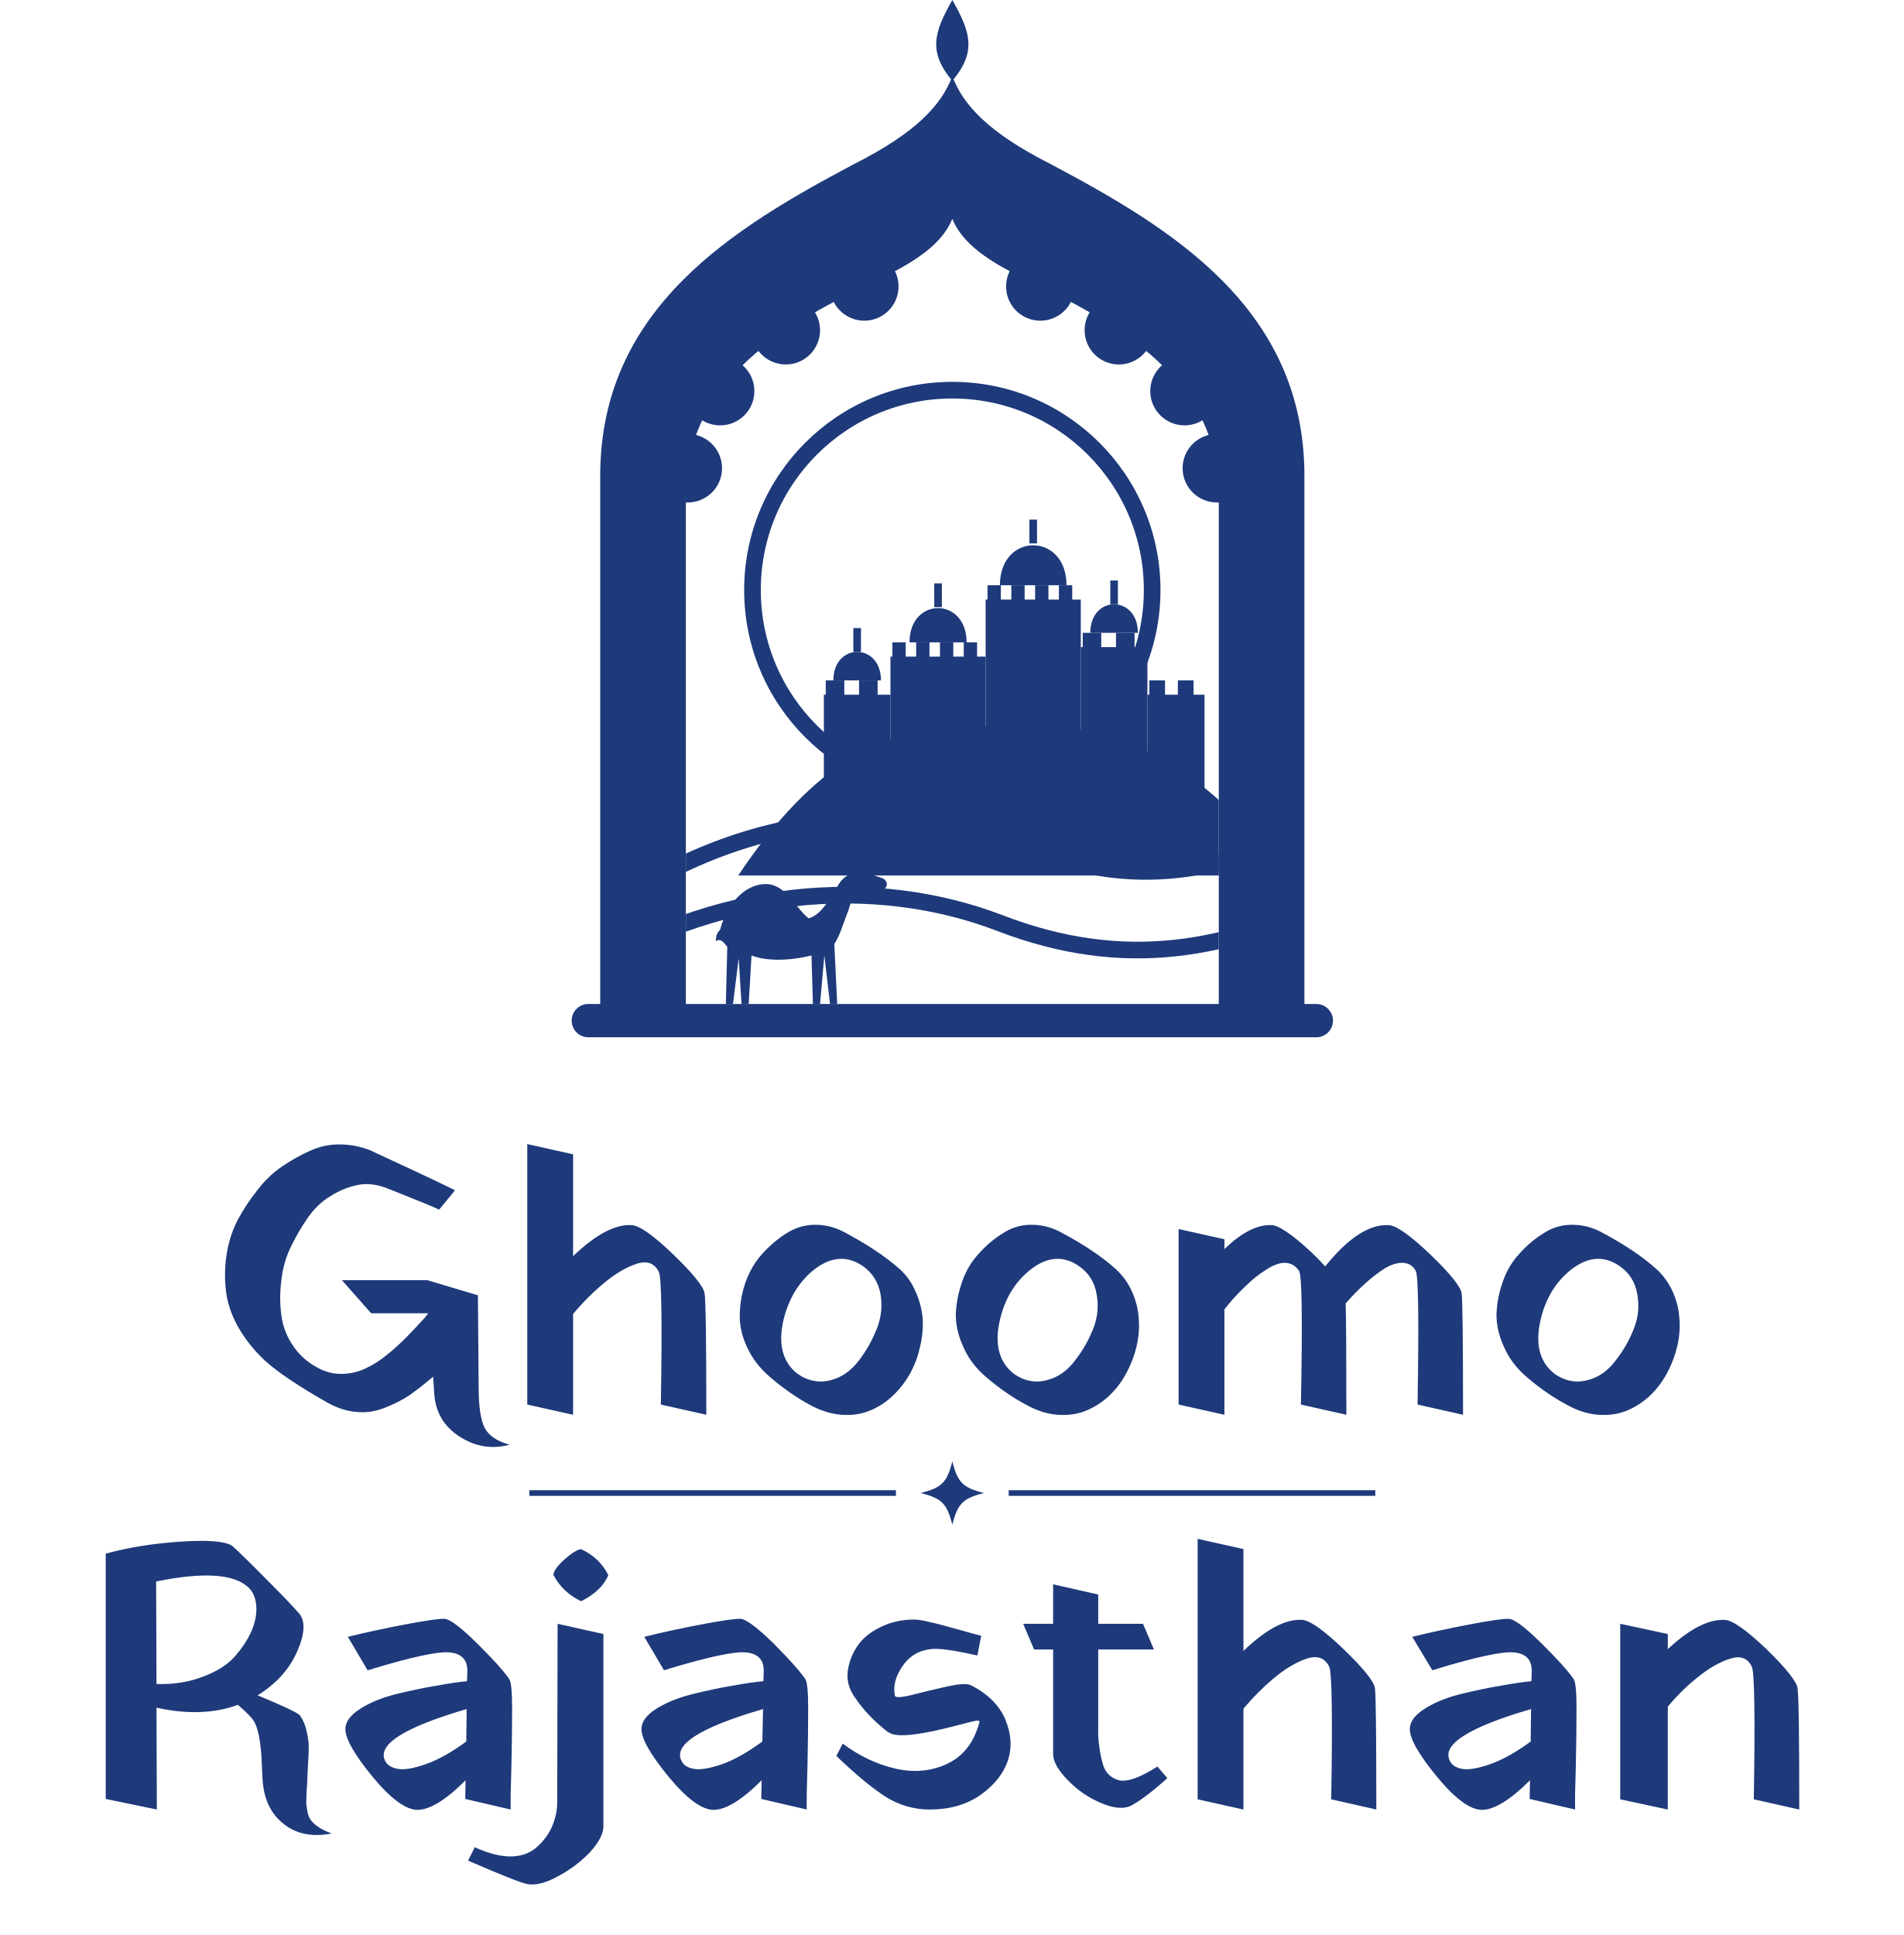
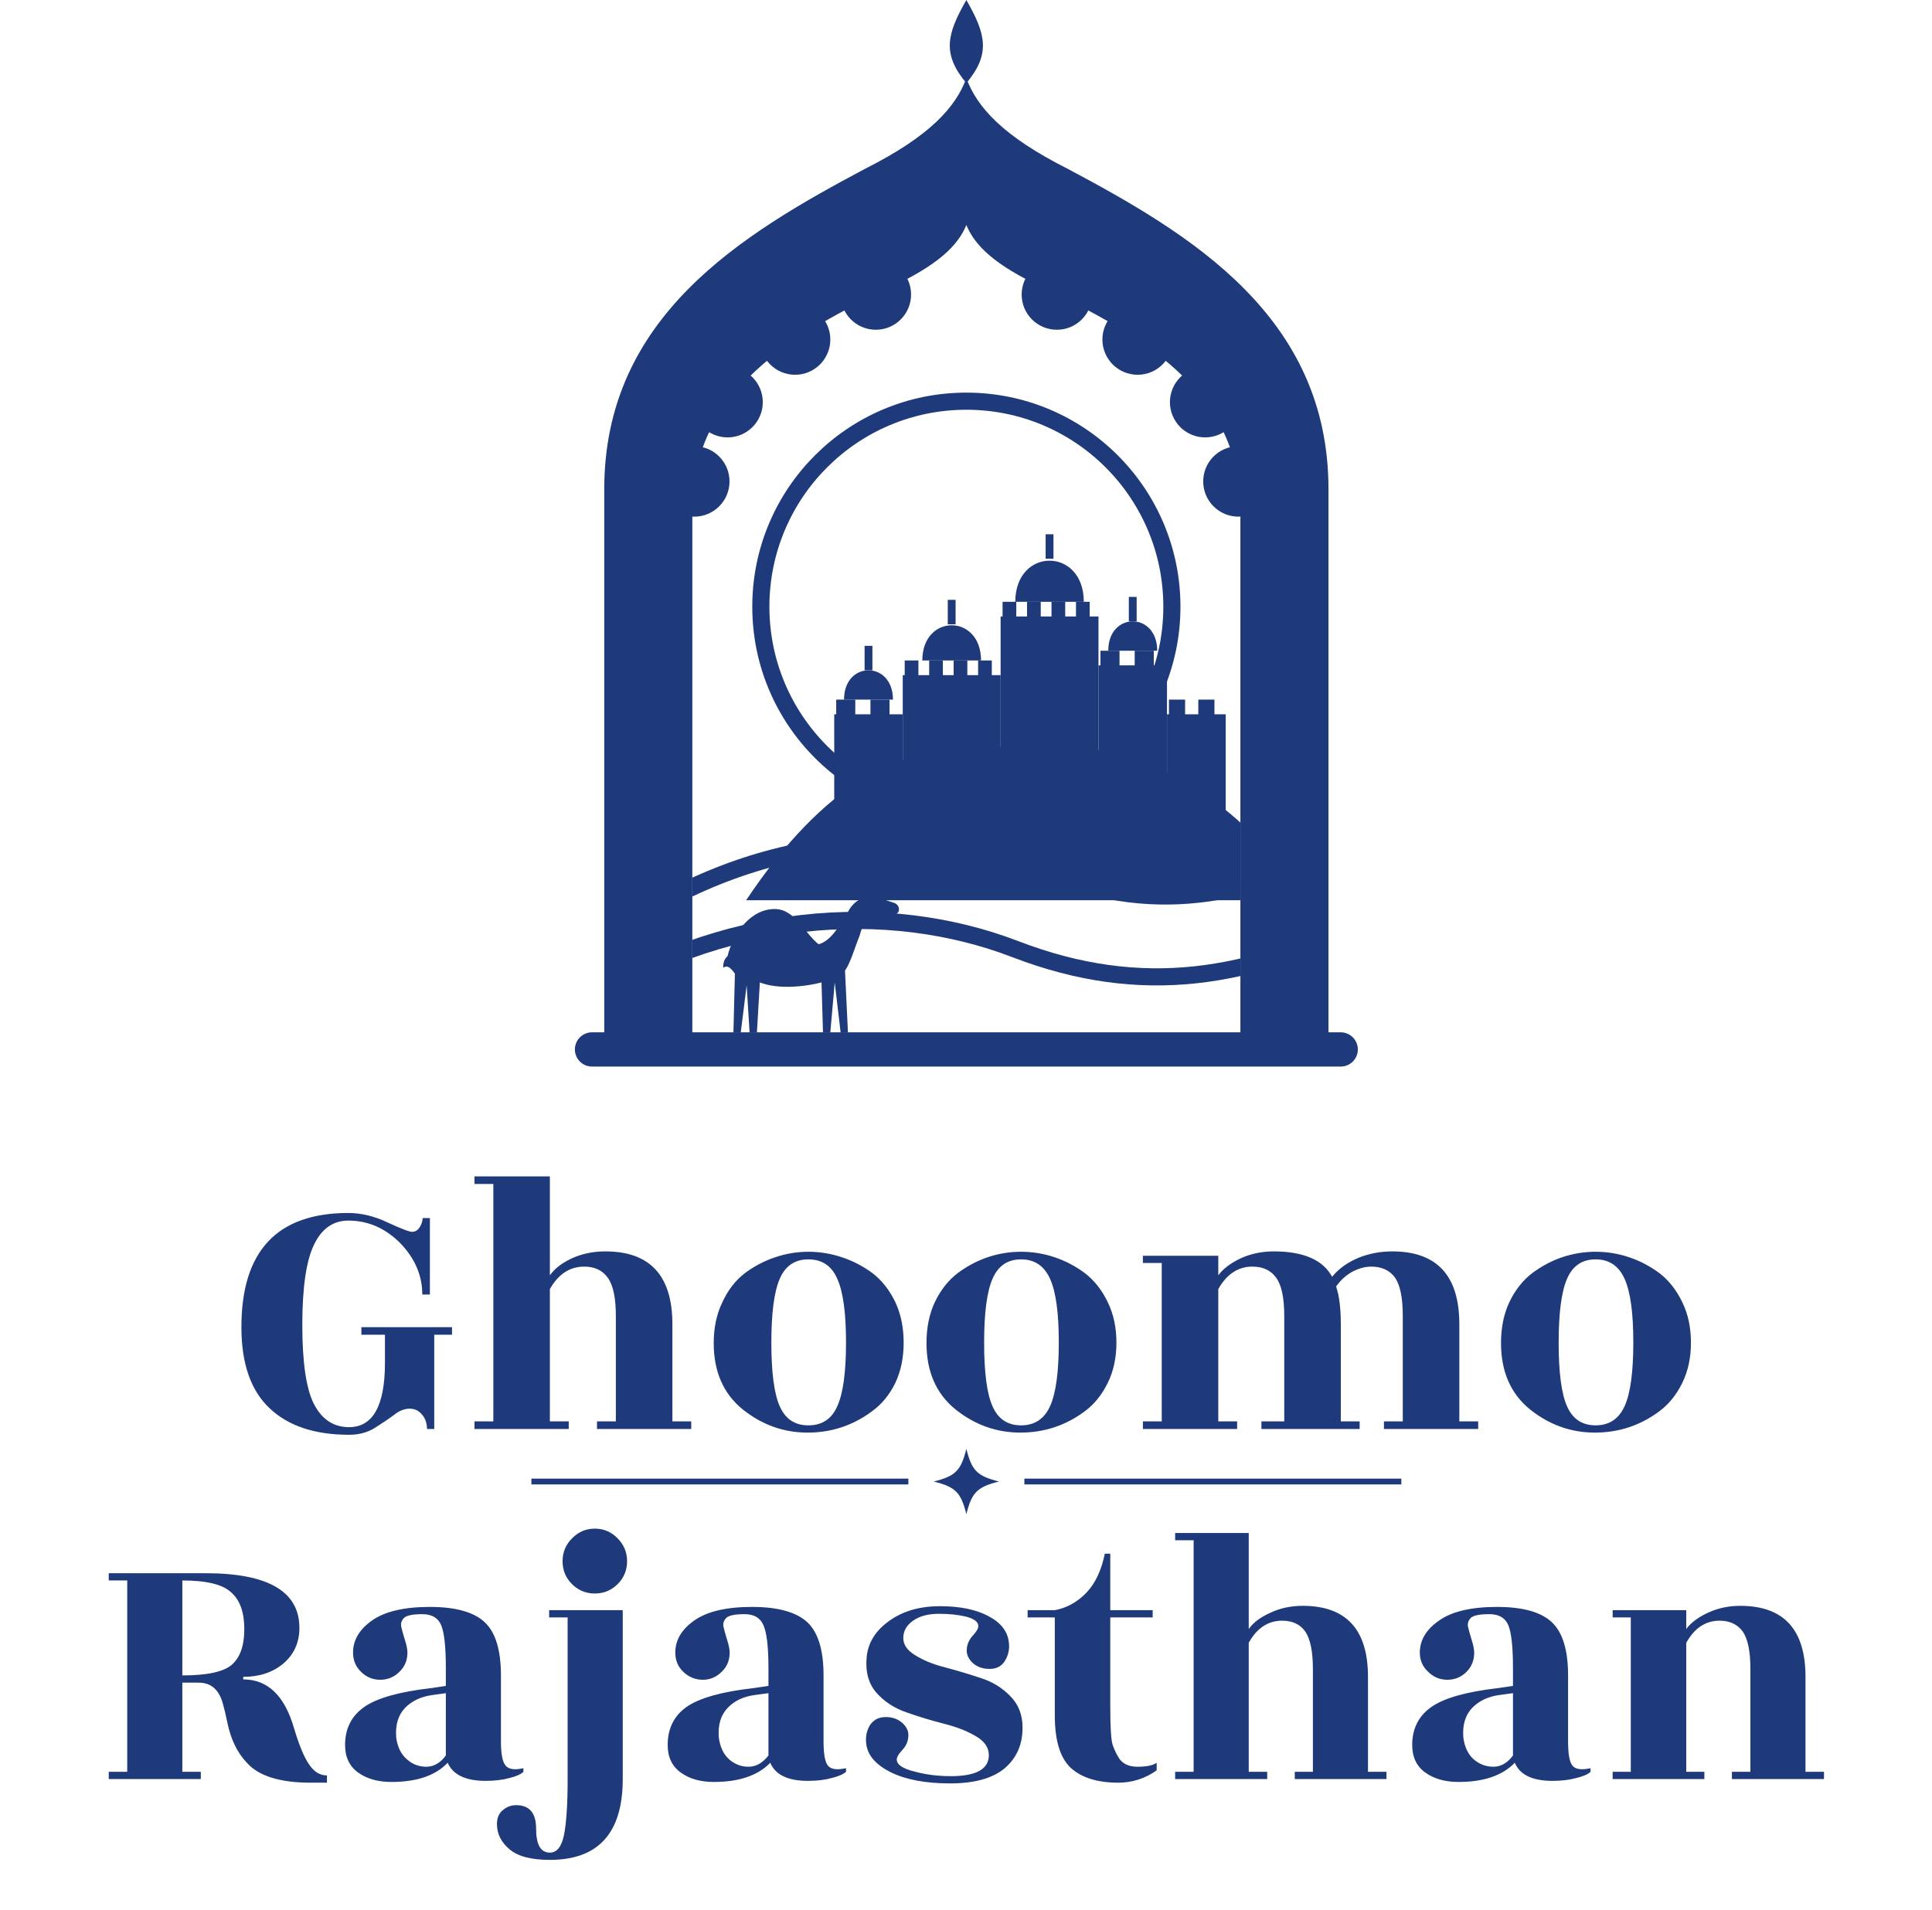
- <svg xmlns="http://www.w3.org/2000/svg" viewBox="0 0 540 549" role="img">
-   <g transform="translate(135.2 0) scale(1.35)">
+ <svg xmlns="http://www.w3.org/2000/svg" viewBox="0 0 533 527" role="img">
+   <g transform="translate(131.6 0) scale(1.35)">
    <defs>
      <clipPath id="win1">
        <path d="M 44 214 L 44 104 C 44 79.6, 65.3 68, 84.3 58.8 C 94.4 54.1, 98.3 50.1, 100 46 C 101.7 50.1, 105.6 54.1, 115.7 58.8 C 134.7 68, 156 79.6, 156 104 L 156 214 Z" />
      </clipPath>
    </defs>
    <g clip-path="url(#win1)">
      <circle cx="100" cy="124" r="42" fill="none" stroke="#1E3A7B" stroke-width="3.5" />
      <g transform="translate(9 0)">
        <path fill="#1E3A7B" d="M 46 184 C 62 160 78 152 92 154 C 104 150 122 152 136 160 C 146 166 154 174 160 184 Z" />
        <rect fill="#1E3A7B" x="64" y="146" width="14" height="30" />
        <rect fill="#1E3A7B" x="64.4" y="143" width="3.9" height="3.2" />
        <rect fill="#1E3A7B" x="71.4" y="143" width="3.9" height="3.2" />
        <rect fill="#1E3A7B" x="78" y="138" width="20" height="38" />
        <rect fill="#1E3A7B" x="78.4" y="135" width="2.8" height="3.2" />
        <rect fill="#1E3A7B" x="83.4" y="135" width="2.8" height="3.2" />
        <rect fill="#1E3A7B" x="88.4" y="135" width="2.8" height="3.2" />
        <rect fill="#1E3A7B" x="93.4" y="135" width="2.8" height="3.2" />
        <rect fill="#1E3A7B" x="98" y="126" width="20" height="50" />
        <rect fill="#1E3A7B" x="98.4" y="123" width="2.8" height="3.2" />
        <rect fill="#1E3A7B" x="103.4" y="123" width="2.8" height="3.2" />
        <rect fill="#1E3A7B" x="108.4" y="123" width="2.8" height="3.2" />
        <rect fill="#1E3A7B" x="113.4" y="123" width="2.8" height="3.2" />
        <rect fill="#1E3A7B" x="118" y="136" width="14" height="40" />
        <rect fill="#1E3A7B" x="118.4" y="133" width="3.9" height="3.2" />
        <rect fill="#1E3A7B" x="125.4" y="133" width="3.9" height="3.2" />
        <rect fill="#1E3A7B" x="132" y="146" width="12" height="30" />
        <rect fill="#1E3A7B" x="132.4" y="143" width="3.3" height="3.2" />
        <rect fill="#1E3A7B" x="138.4" y="143" width="3.3" height="3.2" />
        <path fill="#1E3A7B" d="M 101 123 C 101 111.8 115 111.8 115 123 Z" />
        <rect fill="#1E3A7B" x="107.2" y="109.2" width="1.6" height="5" />
        <path fill="#1E3A7B" d="M 82 135 C 82 125.4 94 125.4 94 135 Z" />
        <rect fill="#1E3A7B" x="87.2" y="122.6" width="1.6" height="5" />
        <path fill="#1E3A7B" d="M 66 143 C 66 135.0 76 135.0 76 143 Z" />
        <rect fill="#1E3A7B" x="70.2" y="132" width="1.6" height="5" />
        <path fill="#1E3A7B" d="M 120 133 C 120 125.0 130 125.0 130 133 Z" />
        <rect fill="#1E3A7B" x="124.2" y="122" width="1.6" height="5" />
        <rect fill="none" x="104" y="138" width="3" height="5.5" rx="1.5" />
        <rect fill="none" x="110" y="138" width="3" height="5.5" rx="1.5" />
        <rect fill="none" x="84" y="152" width="3" height="5.5" rx="1.5" />
        <rect fill="none" x="90" y="152" width="3" height="5.5" rx="1.5" />
        <rect fill="none" x="123" y="148" width="3" height="5.5" rx="1.5" />
        <rect fill="none" x="69" y="158" width="3" height="5.5" rx="1.5" />
      </g>
      <path fill="none" stroke="#1E3A7B" stroke-width="3.5" stroke-linecap="round" d="M 26 192 C 56 170 90 168 116 178 C 140 188 160 182 180 172" />
      <path fill="none" stroke="#1E3A7B" stroke-width="3.5" stroke-linecap="round" d="M 20 206 C 50 186 84 184 110 194 C 136 204 158 200 182 188" />
      <g transform="translate(50 211) scale(0.6)">
        <path fill="#1E3A7B" d="M 2 -26 C 4 -34 10 -42 18 -42 C 25 -42 28 -34 33 -30 C 37 -31 40 -36 43 -41 C 45 -45 49 -47 53 -46 L 59 -44 C 61 -43 61 -40 58 -40 L 53 -40 C 50 -40 48 -37 47 -33 C 45 -28 44 -24 42 -21 L 43 0 L 40.5 0 L 38.5 -17 L 37 0 L 34.5 0 L 34 -17 C 26 -15 18 -15 13 -17 L 12 0 L 9.5 0 L 8.5 -16 L 6.5 0 L 4 0 L 4.5 -20 C 3 -22 2 -23 0.5 -22 C 0.5 -24 1 -25 2 -26 Z" />
      </g>
    </g>
    <circle cx="44.4" cy="98.4" r="6.2" fill="#1E3A7B" stroke="#1E3A7B" stroke-width="2" />
    <circle cx="155.6" cy="98.4" r="6.2" fill="#1E3A7B" stroke="#1E3A7B" stroke-width="2" />
    <circle cx="51.2" cy="82.2" r="6.2" fill="#1E3A7B" stroke="#1E3A7B" stroke-width="2" />
    <circle cx="148.8" cy="82.2" r="6.2" fill="#1E3A7B" stroke="#1E3A7B" stroke-width="2" />
    <circle cx="65" cy="69.4" r="6.2" fill="#1E3A7B" stroke="#1E3A7B" stroke-width="2" />
    <circle cx="135" cy="69.4" r="6.2" fill="#1E3A7B" stroke="#1E3A7B" stroke-width="2" />
    <circle cx="81.5" cy="60.2" r="6.2" fill="#1E3A7B" stroke="#1E3A7B" stroke-width="2" />
    <circle cx="118.5" cy="60.2" r="6.2" fill="#1E3A7B" stroke="#1E3A7B" stroke-width="2" />
    <path fill="#1E3A7B" fill-rule="evenodd" d="M 26 214 L 26 100 C 26 64.7, 54.1 47.9, 79.3 34.5 C 92.6 27.8, 97.8 21.9, 100 16 C 102.2 21.9, 107.4 27.8, 120.7 34.5 C 145.9 47.9, 174 64.7, 174 100 L 174 214 Z M 44 214 L 44 104 C 44 79.6, 65.3 68, 84.3 58.8 C 94.4 54.1, 98.3 50.1, 100 46 C 101.7 50.1, 105.6 54.1, 115.7 58.8 C 134.7 68, 156 79.6, 156 104 L 156 214 Z" />
    <path fill="#1E3A7B" d="M 100 0 C 104 7 105 11 100 17 C 95 11 96 7 100 0 Z" />
    <rect x="20" y="211" width="160" height="7" rx="3.5" fill="#1E3A7B" />
  </g>
-   <path fill="#1E3A7B" transform="translate(58.5 398.4)" d="M46.8 -25.8 38.5 -35.2H62.7L77.1 -30.9Q77.3 -7.9 77.3 -4.9Q77.3 3.3 79 6.7Q80.7 10 86.1 11.5Q78.6 13.5 71.9 9.2Q65.2 4.9 64.7 -3.1L64.4 -7.8Q60.6 -4.6 57.6 -2.5Q54.6 -0.5 50.7 1Q46.8 2.6 42.7 2.2Q38.6 1.9 34.3 -0.5Q22 -7.5 16.5 -12.5Q11.8 -17 8.9 -22.2Q6.1 -27.4 5.6 -32.3Q5 -37.3 5.8 -42.5Q6.6 -47.7 8.9 -52.2Q11.3 -56.7 14.5 -60.7Q17.6 -64.8 21.6 -67.5Q25.6 -70.2 29.7 -72Q33.8 -73.8 38.2 -73.7Q42.5 -73.6 46.4 -72.1Q65 -63.5 70.6 -60.7L66.1 -55.2Q64.6 -56 51.5 -61.2Q46.9 -63 43 -62.2Q39 -61.4 35.2 -59Q31.4 -56.7 28.7 -52.7Q26 -48.8 23.9 -44.4Q21.8 -39.9 21.3 -34.9Q20.7 -30 21.3 -25.5Q21.8 -21 24.3 -17.1Q26.8 -13.1 31 -10.7Q34.5 -8.6 38.2 -8.6Q41.9 -8.6 45.1 -10.1Q48.4 -11.6 51.4 -14.1Q54.5 -16.6 57.1 -19.3Q59.7 -22 62 -24.5Q62.7 -25.4 63 -25.8ZM104.1 -70.9V-42Q113.8 -51.3 120.8 -50.8Q124.2 -50.5 132.5 -42.5Q140.9 -34.4 141.4 -31.5Q141.9 -28.8 141.9 3L129 0.1Q129.6 -35.6 128.4 -37.6Q126.5 -41.3 122 -39.8Q117.6 -38.3 112.9 -34.4Q108.2 -30.5 104.1 -25.6V3L91.1 0.1V-73.8ZM186.3 -39.2Q179.4 -43.9 172 -37.8Q165.9 -32.6 163.8 -23.9Q161.5 -14 167.3 -9Q168.1 -8.4 168.9 -7.9Q173.1 -5.6 177.5 -6.9Q181.9 -8.1 185.2 -12.4Q188.4 -16.6 190.3 -21.5Q192.2 -26.3 191.3 -31.4Q190.3 -36.4 186.3 -39.2ZM196.7 -38.4Q199.7 -35.7 201.3 -31.9Q203 -28.1 203.3 -24.1Q203.5 -20.2 202.5 -16.1Q201.6 -12.1 199.6 -8.5Q197.6 -5 194.6 -2.2Q191.7 0.5 188.1 1.9Q184.6 3.3 180.3 3Q176 2.7 171.5 0.3Q165.7 -2.8 160.1 -7.6Q155.6 -11.4 153.4 -16.3Q151.2 -21.1 151.4 -25.7Q151.5 -30.3 153.1 -34.8Q154.8 -39.4 157.8 -42.7Q160.9 -46.1 164.5 -48.4Q168.2 -50.8 172.4 -50.9Q176.6 -51 180.5 -49.1Q190.6 -43.8 196.7 -38.4ZM247.6 -39.2Q240.8 -43.9 233.4 -37.8Q227.2 -32.6 225.2 -23.9Q222.9 -14 228.7 -9Q229.4 -8.4 230.3 -7.9Q234.4 -5.6 238.8 -6.9Q243.3 -8.1 246.5 -12.4Q249.8 -16.6 251.7 -21.5Q253.6 -26.3 252.6 -31.4Q251.7 -36.4 247.6 -39.2ZM258 -38.4Q261 -35.7 262.7 -31.9Q264.4 -28.1 264.6 -24.1Q264.9 -20.2 263.9 -16.1Q262.9 -12.1 260.9 -8.5Q259 -5 256 -2.2Q253 0.5 249.5 1.9Q246 3.3 241.6 3Q237.3 2.7 232.9 0.3Q227 -2.8 221.4 -7.6Q216.9 -11.4 214.8 -16.3Q212.6 -21.1 212.7 -25.7Q212.9 -30.3 214.5 -34.8Q216.1 -39.4 219.2 -42.7Q222.2 -46.1 225.9 -48.4Q229.5 -50.8 233.7 -50.9Q238 -51 241.9 -49.1Q252 -43.8 258 -38.4ZM288.9 -46.8V-44Q296.3 -51.2 302.5 -50.8Q304.5 -50.6 309 -47.1Q313.5 -43.5 317.5 -39.1Q327.3 -51.3 335.6 -50.8Q338.9 -50.5 347.3 -42.5Q355.7 -34.4 356.2 -31.5Q356.6 -28.8 356.6 3L343.7 0.1Q344.3 -35.7 343.2 -37.8Q342 -40 339.6 -40.1Q337.3 -40.2 334.5 -38.6Q331.8 -36.9 329 -34.4Q326.1 -31.8 323.3 -28.6Q323.5 -22.9 323.5 3L310.6 0.1Q311.3 -35.7 310.1 -37.8Q308.6 -40 306.2 -40.1Q303.9 -40.2 300.8 -38.2Q297.6 -36.2 294.7 -33.3Q291.7 -30.5 288.9 -26.9V3L275.9 0.1V-49.7ZM401 -39.2Q394.2 -43.9 386.8 -37.8Q380.6 -32.6 378.6 -23.9Q376.3 -14 382.1 -9Q382.8 -8.4 383.7 -7.9Q387.8 -5.6 392.2 -6.9Q396.7 -8.1 399.9 -12.4Q403.2 -16.6 405.1 -21.5Q407 -26.3 406 -31.4Q405.1 -36.4 401 -39.2ZM411.4 -38.4Q414.4 -35.7 416.1 -31.9Q417.8 -28.1 418 -24.1Q418.3 -20.2 417.3 -16.1Q416.3 -12.1 414.3 -8.5Q412.4 -5 409.4 -2.2Q406.4 0.5 402.9 1.9Q399.4 3.3 395 3Q390.7 2.7 386.3 0.3Q380.4 -2.8 374.8 -7.6Q370.3 -11.4 368.2 -16.3Q366 -21.1 366.1 -25.7Q366.3 -30.3 367.9 -34.8Q369.5 -39.4 372.6 -42.7Q375.6 -46.1 379.3 -48.4Q382.9 -50.8 387.1 -50.9Q391.4 -51 395.3 -49.1Q405.4 -43.8 411.4 -38.4Z" />
-   <path fill="#1E3A7B" transform="translate(270.2 423.6)" d="M 0 -9 C 1.5 -3 3 -1.5 9 0 C 3 1.5 1.5 3 0 9 C -1.5 3 -3 1.5 -9 0 C -3 -1.5 -1.5 -3 0 -9 Z" />
-   <path fill="#1E3A7B" d="M 150.2 423.6 H 254.2 M 286.2 423.6 H 390.2" stroke="#1E3A7B" stroke-width="1.6" />
-   <path fill="#1E3A7B" transform="translate(22.7 510.4)" d="M49.6 -21.6Q48.7 -23.4 44.8 -26.7Q34.7 -23 21.7 -25.9L21.8 3L7.3 0V-69.6Q16.7 -72.2 28.4 -73Q40.1 -73.8 43.2 -71.8Q46.3 -69 52.9 -62.3Q59.6 -55.6 62.2 -52.6Q64.9 -49.3 61.6 -41.8Q58.3 -34.3 50.4 -29.4Q61.5 -24.8 62.4 -23.7Q63.8 -21.7 64.3 -19.2Q64.9 -16.6 64.9 -14.9Q64.9 -13.1 64.7 -9.9Q64.5 -6.7 64.5 -5.5Q64.5 -4.5 64.3 -2.3Q64.2 -0.2 64.2 0.8Q64.2 1.9 64.5 3.5Q64.8 5.1 65.5 6Q66.2 7 67.7 8Q69.2 9 71.4 9.8Q63.2 11.4 57.8 7.1Q52.3 2.8 51.8 -5.5Q51.8 -6.1 51.6 -9.4Q51.5 -12.6 51.3 -14Q51.2 -15.5 50.8 -17.8Q50.3 -20.2 49.6 -21.6ZM47.8 -60Q41.7 -65.8 21.6 -61.7L21.7 -32.6Q29 -32.4 34.9 -34.7Q40.8 -36.9 43.9 -40.4Q47 -43.9 48.7 -47.7Q50.3 -51.6 50 -54.9Q49.7 -58.2 47.8 -60ZM81.6 -36.5 76 -46Q83.3 -47.8 92.2 -49.5Q101.1 -51.2 103.4 -51.1Q105.7 -51 112.5 -44.3Q119.4 -37.5 121.8 -34Q122.6 -32.8 122.6 -25.6Q122.6 -18.5 122.4 -9.4Q122.1 -0.2 122.2 3L109.3 0L109.4 -5.3Q101 3.1 95.7 3.1Q90.7 3 83 -6.3Q75.3 -15.7 75.3 -19.8Q75.3 -23 79.7 -25.7Q84 -28.4 90.3 -29.9Q96.6 -31.4 101.5 -32.2Q106.4 -33.1 109.8 -33.4L109.9 -36.2Q110 -41.2 104.6 -41.6Q99.6 -41.9 83.6 -37.1H83.5L83.4 -37H83.3H83.2L83.1 -36.9H83H82.9L82.8 -36.8H82.7H82.6L82.5 -36.7H82.4H82.3H82.2L82.1 -36.6H82H81.8L81.7 -36.5ZM86.8 -10.4Q87.8 -8.9 90.4 -8.5Q93 -8.1 98.2 -9.9Q103.5 -11.8 109.6 -16.3L109.7 -25.5Q82.3 -17.5 86.8 -10.4ZM142.2 -56.1Q136.9 -58.6 134.3 -63.6Q134.5 -65.3 137.4 -67.9Q140.3 -70.5 142.1 -70.9Q147.4 -68.5 149.9 -63.5Q148.1 -59.1 142.2 -56.1ZM148.5 -46.8V7.8Q148.5 10.9 144.7 15.1Q140.8 19.2 135.5 22Q130.2 24.9 126.7 24.1Q124.2 23.6 110.1 17.5L112 13.7Q118.2 16.5 122.7 16.3Q127.1 16.1 129.9 13.4Q132.8 10.7 134.1 7.4Q135.4 4.2 135.4 0.8L135.5 -49.7ZM165.7 -36.5 160.1 -46Q167.3 -47.8 176.2 -49.5Q185.1 -51.2 187.4 -51.1Q189.7 -51 196.6 -44.3Q203.4 -37.5 205.8 -34Q206.6 -32.8 206.6 -25.6Q206.6 -18.5 206.4 -9.4Q206.1 -0.2 206.2 3L193.3 0L193.4 -5.3Q185 3.1 179.7 3.1Q174.7 3 167 -6.3Q159.3 -15.7 159.3 -19.8Q159.3 -23 163.7 -25.7Q168.1 -28.4 174.4 -29.9Q180.6 -31.4 185.5 -32.2Q190.4 -33.1 193.9 -33.4L194 -36.2Q194.1 -41.2 188.7 -41.6Q183.7 -41.9 167.6 -37.1H167.5L167.4 -37H167.3H167.2L167.1 -36.9H167H166.9L166.8 -36.8H166.7H166.6L166.5 -36.7H166.4H166.3H166.2L166.1 -36.6H166H165.9L165.8 -36.5ZM170.9 -10.4Q171.8 -8.9 174.4 -8.5Q177 -8.1 182.3 -9.9Q187.5 -11.8 193.6 -16.3L193.8 -25.5Q166.3 -17.5 170.9 -10.4ZM255.7 -46.3 254.6 -40.7Q244.5 -43 241.3 -42.5Q236.2 -41.9 233.3 -37.6Q230.4 -33.3 231.2 -29.3Q231.4 -28.4 236 -29.5Q240.6 -30.7 246 -31.9Q251.4 -33.1 252.9 -32.2Q260.1 -28.5 262.6 -22.4Q265.1 -16.2 263.2 -10.7Q261.2 -5.1 255.3 -1Q249.4 3 241.1 3Q234.2 3 228.3 -0.8Q222.5 -4.6 214.6 -12.2L216.4 -15.7Q223.5 -10.4 231.4 -8.6Q239.3 -6.8 246.1 -10Q252.9 -13.2 255.2 -21.8Q255.3 -22.3 254.3 -22.2Q253.1 -22 248.6 -20.8Q234.1 -17 230.2 -18.5L229.2 -19Q223.5 -23.4 220 -28.6Q217.4 -32.1 217.8 -36.1Q218.3 -40 220.5 -43.3Q222.7 -46.6 227 -48.7Q231.4 -50.9 236.6 -50.9Q238.2 -50.9 241 -50.2Q243.9 -49.6 249.1 -48.1Q254.4 -46.6 255.7 -46.3ZM270.7 -42.4 267.6 -49.7H276.1V-60.9L288.9 -58V-49.7H301.6L304.7 -42.4H288.9V-29.2Q288.9 -28.1 288.9 -25.8Q288.9 -23 288.9 -20.2Q288.8 -17.4 289.2 -14.9Q289.5 -12.4 290.1 -10.3Q290.6 -8.2 291.8 -7Q293.1 -5.7 294.8 -5.3Q296.6 -4.9 299.4 -5.9Q302.1 -6.9 305.7 -9.2L308.5 -5.9Q302.4 -0.4 298.4 1.8Q295.3 3.5 289.8 1.2Q284.3 -1.1 280.2 -5.4Q276.1 -9.6 276.1 -12.7V-42.4ZM330.1 -70.9V-42Q339.8 -51.3 346.8 -50.8Q350.2 -50.5 358.5 -42.5Q366.9 -34.4 367.4 -31.5Q367.8 -28.8 367.8 3L355 0.1Q355.6 -35.6 354.4 -37.6Q352.5 -41.3 348 -39.8Q343.6 -38.3 338.9 -34.4Q334.2 -30.5 330.1 -25.6V3L317.1 0.1V-73.8ZM383.7 -36.5 378 -46Q385.3 -47.8 394.2 -49.5Q403.1 -51.2 405.4 -51.1Q407.7 -51 414.5 -44.3Q421.4 -37.5 423.8 -34Q424.6 -32.8 424.6 -25.6Q424.6 -18.5 424.4 -9.4Q424.1 -0.2 424.2 3L411.3 0L411.4 -5.3Q403 3.1 397.7 3.1Q392.7 3 385 -6.3Q377.3 -15.7 377.3 -19.8Q377.3 -23 381.7 -25.7Q386 -28.4 392.3 -29.9Q398.6 -31.4 403.5 -32.2Q408.4 -33.1 411.8 -33.4L411.9 -36.2Q412 -41.2 406.6 -41.6Q401.6 -41.9 385.6 -37.1H385.5L385.4 -37H385.3H385.2L385.1 -36.9H385H384.9L384.8 -36.8H384.7H384.6L384.5 -36.7H384.4H384.3H384.2L384.1 -36.6H384H383.9L383.8 -36.5ZM388.9 -10.4Q389.8 -8.9 392.4 -8.5Q395 -8.1 400.2 -9.9Q405.5 -11.8 411.6 -16.3L411.7 -25.5Q384.3 -17.5 388.9 -10.4ZM450.5 -46.8V-42.5Q459.8 -51.2 466.8 -50.8Q470.1 -50.5 478.5 -42.5Q486.8 -34.4 487.3 -31.5Q487.8 -28.8 487.8 3L474.9 0.1Q475.5 -35.6 474.3 -37.6Q472.5 -41.2 468.2 -39.8Q463.8 -38.4 459.2 -34.7Q454.6 -31.1 450.5 -26.2V3L437 0.1V-49.7Z" />
+   <path fill="#1E3A7B" transform="translate(63.5 394.3)" d="M32.8 1.6Q18.6 1.6 10.9 -5.7Q3.1 -13 3.1 -28.1Q3.1 -59.6 32.6 -59.6Q37.9 -59.6 43.4 -57Q49 -54.4 50.2 -54.4Q51.5 -54.4 52.3 -55.7Q53.1 -57 53.1 -58.2H55.1V-37.1H53Q53 -45 46.9 -51.3Q40.7 -57.5 32.6 -57.5Q26.3 -57.5 23.1 -50.8Q19.9 -44.1 19.9 -28.7Q19.9 -13.2 23.1 -6.9Q26.4 -0.5 32.8 -0.5Q42.7 -0.5 42.7 -18.3V-26H36.2V-28.1H61.2V-26H56.3V0H54.3Q54.3 -2.4 52.9 -4Q51.6 -5.6 49.5 -5.6Q47.3 -5.6 45.1 -3.8Q42.8 -2.1 39.9 -0.3Q36.9 1.6 32.8 1.6ZM122 -2.1H127.2V0H101.2V-2.1H106.4V-31.2Q106.4 -38.6 104.2 -41.7Q102 -44.8 97.7 -44.8Q91.7 -44.8 88.2 -38.6V-2.1H93.4V0H67.4V-2.1H72.6V-67.6H67.4V-69.7H88.2V-42.4Q90.2 -45.2 94.3 -47.1Q98.5 -49 103.5 -49Q122 -49 122 -28.9ZM151.6 -6.3Q153.9 -1 159.5 -1Q165.2 -1 167.5 -6.3Q169.9 -11.6 169.9 -23.9Q169.9 -36.1 167.5 -41.4Q165.2 -46.8 159.5 -46.8Q153.9 -46.8 151.6 -41.4Q149.3 -36.1 149.3 -23.8Q149.3 -11.5 151.6 -6.3ZM133.4 -23.7Q133.4 -30.1 135.8 -35Q138.1 -40 142 -43Q145.9 -45.9 150.4 -47.4Q154.9 -48.9 159.5 -48.9Q164.2 -48.9 168.7 -47.4Q173.3 -45.9 177.2 -43Q181.1 -40 183.5 -35Q185.8 -30.1 185.8 -23.8Q185.8 -17.6 183.5 -12.7Q181.1 -7.8 177.1 -4.9Q169.2 1 159.3 1Q149.4 1 141.4 -5.4Q133.4 -11.9 133.4 -23.7ZM210.3 -6.3Q212.6 -1 218.2 -1Q223.8 -1 226.2 -6.3Q228.6 -11.6 228.6 -23.9Q228.6 -36.1 226.2 -41.4Q223.8 -46.8 218.2 -46.8Q212.6 -46.8 210.3 -41.4Q208 -36.1 208 -23.8Q208 -11.5 210.3 -6.3ZM192.1 -23.7Q192.1 -30.1 194.4 -35Q196.8 -40 200.7 -43Q204.6 -45.9 209 -47.4Q213.5 -48.9 218.2 -48.9Q222.9 -48.9 227.4 -47.4Q231.9 -45.9 235.8 -43Q239.7 -40 242.1 -35Q244.5 -30.1 244.5 -23.8Q244.5 -17.6 242.1 -12.7Q239.7 -7.8 235.8 -4.9Q227.9 1 218 1Q208.1 1 200.1 -5.4Q192.1 -11.9 192.1 -23.7ZM339.1 -2.1H344.3V0H318.3V-2.1H323.5V-31.2Q323.5 -38.6 321.4 -41.7Q319.2 -44.8 314.8 -44.8Q312.3 -44.8 309.6 -43.4Q306.9 -41.9 305.1 -39.3Q306.4 -35.6 306.4 -28.9V-2.1H311.6V0H284.5V-2.1H290.8V-31.2Q290.8 -38.6 288.6 -41.7Q286.4 -44.8 282 -44.8Q276.1 -44.8 272.6 -38.6V-2.1H277.8V0H251.8V-2.1H257V-45.8H251.8V-47.8H272.6V-42.4Q274.6 -45.1 278.8 -47.1Q283 -49 287.9 -49Q300.2 -49 304 -42Q306.7 -45.3 311.2 -47.2Q315.6 -49 320.6 -49Q339.1 -49 339.1 -28.9ZM368.8 -6.3Q371.1 -1 376.7 -1Q382.3 -1 384.7 -6.3Q387.1 -11.6 387.1 -23.9Q387.1 -36.1 384.7 -41.4Q382.3 -46.8 376.7 -46.8Q371.1 -46.8 368.8 -41.4Q366.5 -36.1 366.5 -23.8Q366.5 -11.5 368.8 -6.3ZM350.6 -23.7Q350.6 -30.1 352.9 -35Q355.3 -40 359.2 -43Q363.1 -45.9 367.5 -47.4Q372 -48.9 376.7 -48.9Q381.4 -48.9 385.9 -47.4Q390.4 -45.9 394.3 -43Q398.2 -40 400.6 -35Q403 -30.1 403 -23.8Q403 -17.6 400.6 -12.7Q398.2 -7.8 394.3 -4.9Q386.4 1 376.5 1Q366.6 1 358.6 -5.4Q350.6 -11.9 350.6 -23.7Z" />
+   <path fill="#1E3A7B" transform="translate(266.6 408.8)" d="M 0 -9 C 1.5 -3 3 -1.5 9 0 C 3 1.5 1.5 3 0 9 C -1.5 3 -3 1.5 -9 0 C -3 -1.5 -1.5 -3 0 -9 Z" />
+   <path fill="#1E3A7B" d="M 146.6 408.8 H 250.6 M 282.6 408.8 H 386.6" stroke="#1E3A7B" stroke-width="1.6" />
+   <path fill="#1E3A7B" transform="translate(27.0 490.9)" d="M23.3 -54.8V-28.6Q33.5 -28.6 36.9 -31.5Q40.4 -34.5 40.4 -41.4Q40.4 -48.3 36.8 -51.5Q33.3 -54.8 23.3 -54.8ZM63.2 1H58.7Q46 1 41.1 -4.5Q37.1 -8.7 35.7 -15.7Q35.1 -18.7 34.4 -21.1Q32.8 -26.6 27.8 -26.6H23.3V-2H28.4V0H3V-2H8.1V-54.8H3V-56.8H29.7Q55.6 -56.8 55.6 -41.7Q55.6 -35.7 51.2 -31.9Q46.8 -28.2 40.1 -28.2V-27.5Q50.2 -27.5 54.1 -14.1Q56.2 -7 58.3 -4Q60.3 -1 63.2 -1ZM107 0.5Q98.7 0.5 96.5 -4.5Q91.5 0.8 81 0.8Q75.4 0.8 71.8 -1.8Q68.2 -4.4 68.2 -9.4Q68.2 -16.2 73.5 -19.9Q78.8 -23.6 92 -25.1L96 -25.7V-30.6Q96 -39.4 94.7 -42.5Q93.4 -45.5 89.5 -45.5Q85.6 -45.5 84.5 -44.5Q83.4 -43.4 83.7 -42Q84 -40.7 84.7 -38.4Q85.4 -36.2 85.4 -34.9Q85.4 -31.7 83.2 -29.6Q81 -27.4 77.9 -27.4Q74.8 -27.4 72.6 -29.6Q70.4 -31.7 70.4 -34.9Q70.4 -40.1 75.7 -43.8Q81 -47.5 91.6 -47.5Q102.2 -47.5 106.7 -43.3Q111.2 -39.1 111.2 -28.6V-10.3Q111.2 -5 112.6 -3.6Q113.9 -2.2 117.4 -3V-2Q116.4 -1 113.6 -0.3Q110.7 0.5 107 0.5ZM96 -6.5V-23.7L92.4 -23.2Q87.7 -22.6 84.8 -19.7Q81.9 -16.7 82.3 -11.5Q82.8 -7.6 85.2 -5.5Q87.5 -3.4 90.6 -3.4Q93.7 -3.4 96 -6.5ZM129.6 0V-44.6H124.5V-46.6H144.8V0Q144.8 22.3 124.7 22.3Q117 22.3 113.6 19.4Q110.1 16.5 110.1 12.4Q110.1 9.9 111.7 8.6Q113.3 7.2 115.4 7.2Q120.9 7.2 120.9 13.7Q120.9 20.3 124.7 20.3Q127.6 20.3 128.6 15.4Q129.6 10.4 129.6 0ZM137.1 -69.1Q140.8 -69.1 143.4 -66.4Q146 -63.8 146 -60.1Q146 -56.4 143.4 -53.8Q140.8 -51.2 137.1 -51.2Q133.4 -51.2 130.8 -53.8Q128.2 -56.4 128.2 -60.1Q128.2 -63.8 130.8 -66.4Q133.4 -69.1 137.1 -69.1ZM195.9 0.5Q187.6 0.5 185.5 -4.5Q180.4 0.8 169.9 0.8Q164.4 0.8 160.8 -1.8Q157.2 -4.4 157.2 -9.4Q157.2 -16.2 162.4 -19.9Q167.7 -23.6 180.9 -25.1L185 -25.7V-30.6Q185 -39.4 183.6 -42.5Q182.3 -45.5 178.4 -45.5Q174.5 -45.5 173.4 -44.5Q172.3 -43.4 172.6 -42Q172.9 -40.7 173.6 -38.4Q174.3 -36.2 174.3 -34.9Q174.3 -31.7 172.1 -29.6Q169.9 -27.4 166.9 -27.4Q163.8 -27.4 161.5 -29.6Q159.3 -31.7 159.3 -34.9Q159.3 -40.1 164.6 -43.8Q169.9 -47.5 180.5 -47.5Q191.1 -47.5 195.7 -43.3Q200.2 -39.1 200.2 -28.6V-10.3Q200.2 -5 201.5 -3.6Q202.8 -2.2 206.4 -3V-2Q205.3 -1 202.5 -0.3Q199.7 0.5 195.9 0.5ZM185 -6.5V-23.7L181.3 -23.2Q176.6 -22.6 173.8 -19.7Q170.9 -16.7 171.3 -11.5Q171.8 -7.6 174.1 -5.5Q176.4 -3.4 179.5 -3.4Q182.6 -3.4 185 -6.5ZM235.3 -0.8Q245.8 -0.8 245.8 -6.6Q245.8 -9.8 242.1 -11.9Q238.5 -14 233.3 -15.3Q228.2 -16.6 223.1 -18.4Q218.1 -20.1 214.8 -23.8Q211.5 -27.6 212.1 -33.7Q212.7 -39.7 218.4 -43.7Q224 -47.7 232.3 -47.7Q240.5 -47.7 245.6 -45Q250.7 -42.4 251.3 -37.9Q251.7 -35.2 250.4 -32.9Q249.1 -30.5 246.3 -30.4Q243.4 -30.3 241.5 -31.9Q239.6 -33.6 239.7 -35.7Q239.8 -37.8 241.3 -39.5Q242.9 -41.2 242.9 -42.2Q242.9 -43.9 239.6 -44.8Q236.3 -45.6 232 -45.6Q227.6 -45.6 224.9 -43.7Q222.2 -41.8 222.2 -38.9Q222.2 -36.1 225.6 -34.1Q229 -32 233.8 -30.8Q238.7 -29.5 243.5 -27.9Q248.3 -26.4 251.7 -22.9Q255.1 -19.5 255.1 -14.2Q255.1 -7.2 250.2 -3Q245.2 1.2 235.1 1.2Q225.1 1.2 218.9 -1.8Q212.6 -4.9 212 -9.6Q211.6 -12.4 212.9 -14.7Q214.3 -17 217.1 -17.1Q219.9 -17.2 221.8 -15.6Q223.7 -14 223.6 -11.9Q223.5 -9.7 222 -8.1Q220.4 -6.4 220.4 -5.4Q220.4 -3.3 225.2 -2.1Q229.9 -0.8 235.3 -0.8ZM279.3 -44.6V-19.9Q279.3 -11.2 280 -9.3Q280.7 -7.4 281.5 -6.1Q283 -3.4 286.8 -3.4Q290.6 -3.4 292.1 -4.5V-2.4Q287.3 1 281.5 1Q273 1 268.5 -3Q264 -7.1 264 -17.5V-44.6H256.5V-46.6H264Q268.9 -47.5 272.7 -51.4Q276.4 -55.3 277.8 -62.2H279.3V-46.6H291V-44.6ZM350.4 -2H355.5V0H330.2V-2H335.2V-30.4Q335.2 -37.6 333.1 -40.7Q331 -43.7 326.7 -43.7Q320.9 -43.7 317.5 -37.6V-2H322.6V0H297.2V-2H302.3V-65.9H297.2V-67.9H317.5V-41.4Q319.4 -44.1 323.5 -45.9Q327.5 -47.8 332.4 -47.8Q350.4 -47.8 350.4 -28.2ZM401.3 0.5Q393 0.5 390.9 -4.5Q385.8 0.8 375.4 0.8Q369.8 0.8 366.2 -1.8Q362.6 -4.4 362.6 -9.4Q362.6 -16.2 367.9 -19.9Q373.2 -23.6 386.3 -25.1L390.4 -25.7V-30.6Q390.4 -39.4 389.1 -42.5Q387.8 -45.5 383.9 -45.5Q379.9 -45.5 378.8 -44.5Q377.7 -43.4 378 -42Q378.3 -40.7 379 -38.4Q379.7 -36.2 379.7 -34.9Q379.7 -31.7 377.6 -29.6Q375.4 -27.4 372.3 -27.4Q369.2 -27.4 367 -29.6Q364.7 -31.7 364.7 -34.9Q364.7 -40.1 370.1 -43.8Q375.4 -47.5 386 -47.5Q396.6 -47.5 401.1 -43.3Q405.6 -39.1 405.6 -28.6V-10.3Q405.6 -5 406.9 -3.6Q408.2 -2.2 411.8 -3V-2Q410.8 -1 407.9 -0.3Q405.1 0.5 401.3 0.5ZM390.4 -6.5V-23.7L386.7 -23.2Q382.1 -22.6 379.2 -19.7Q376.3 -16.7 376.7 -11.5Q377.2 -7.6 379.5 -5.5Q381.9 -3.4 385 -3.4Q388.1 -3.4 390.4 -6.5ZM471.1 -2H476.2V0H450.8V-2H455.9V-30.4Q455.9 -37.6 453.8 -40.7Q451.6 -43.7 447.4 -43.7Q441.6 -43.7 438.2 -37.6V-2H443.2V0H417.9V-2H422.9V-44.6H417.9V-46.6H438.2V-41.4Q440.1 -44 444.2 -45.9Q448.3 -47.8 453.1 -47.8Q471.1 -47.8 471.1 -28.2Z" />
</svg>
